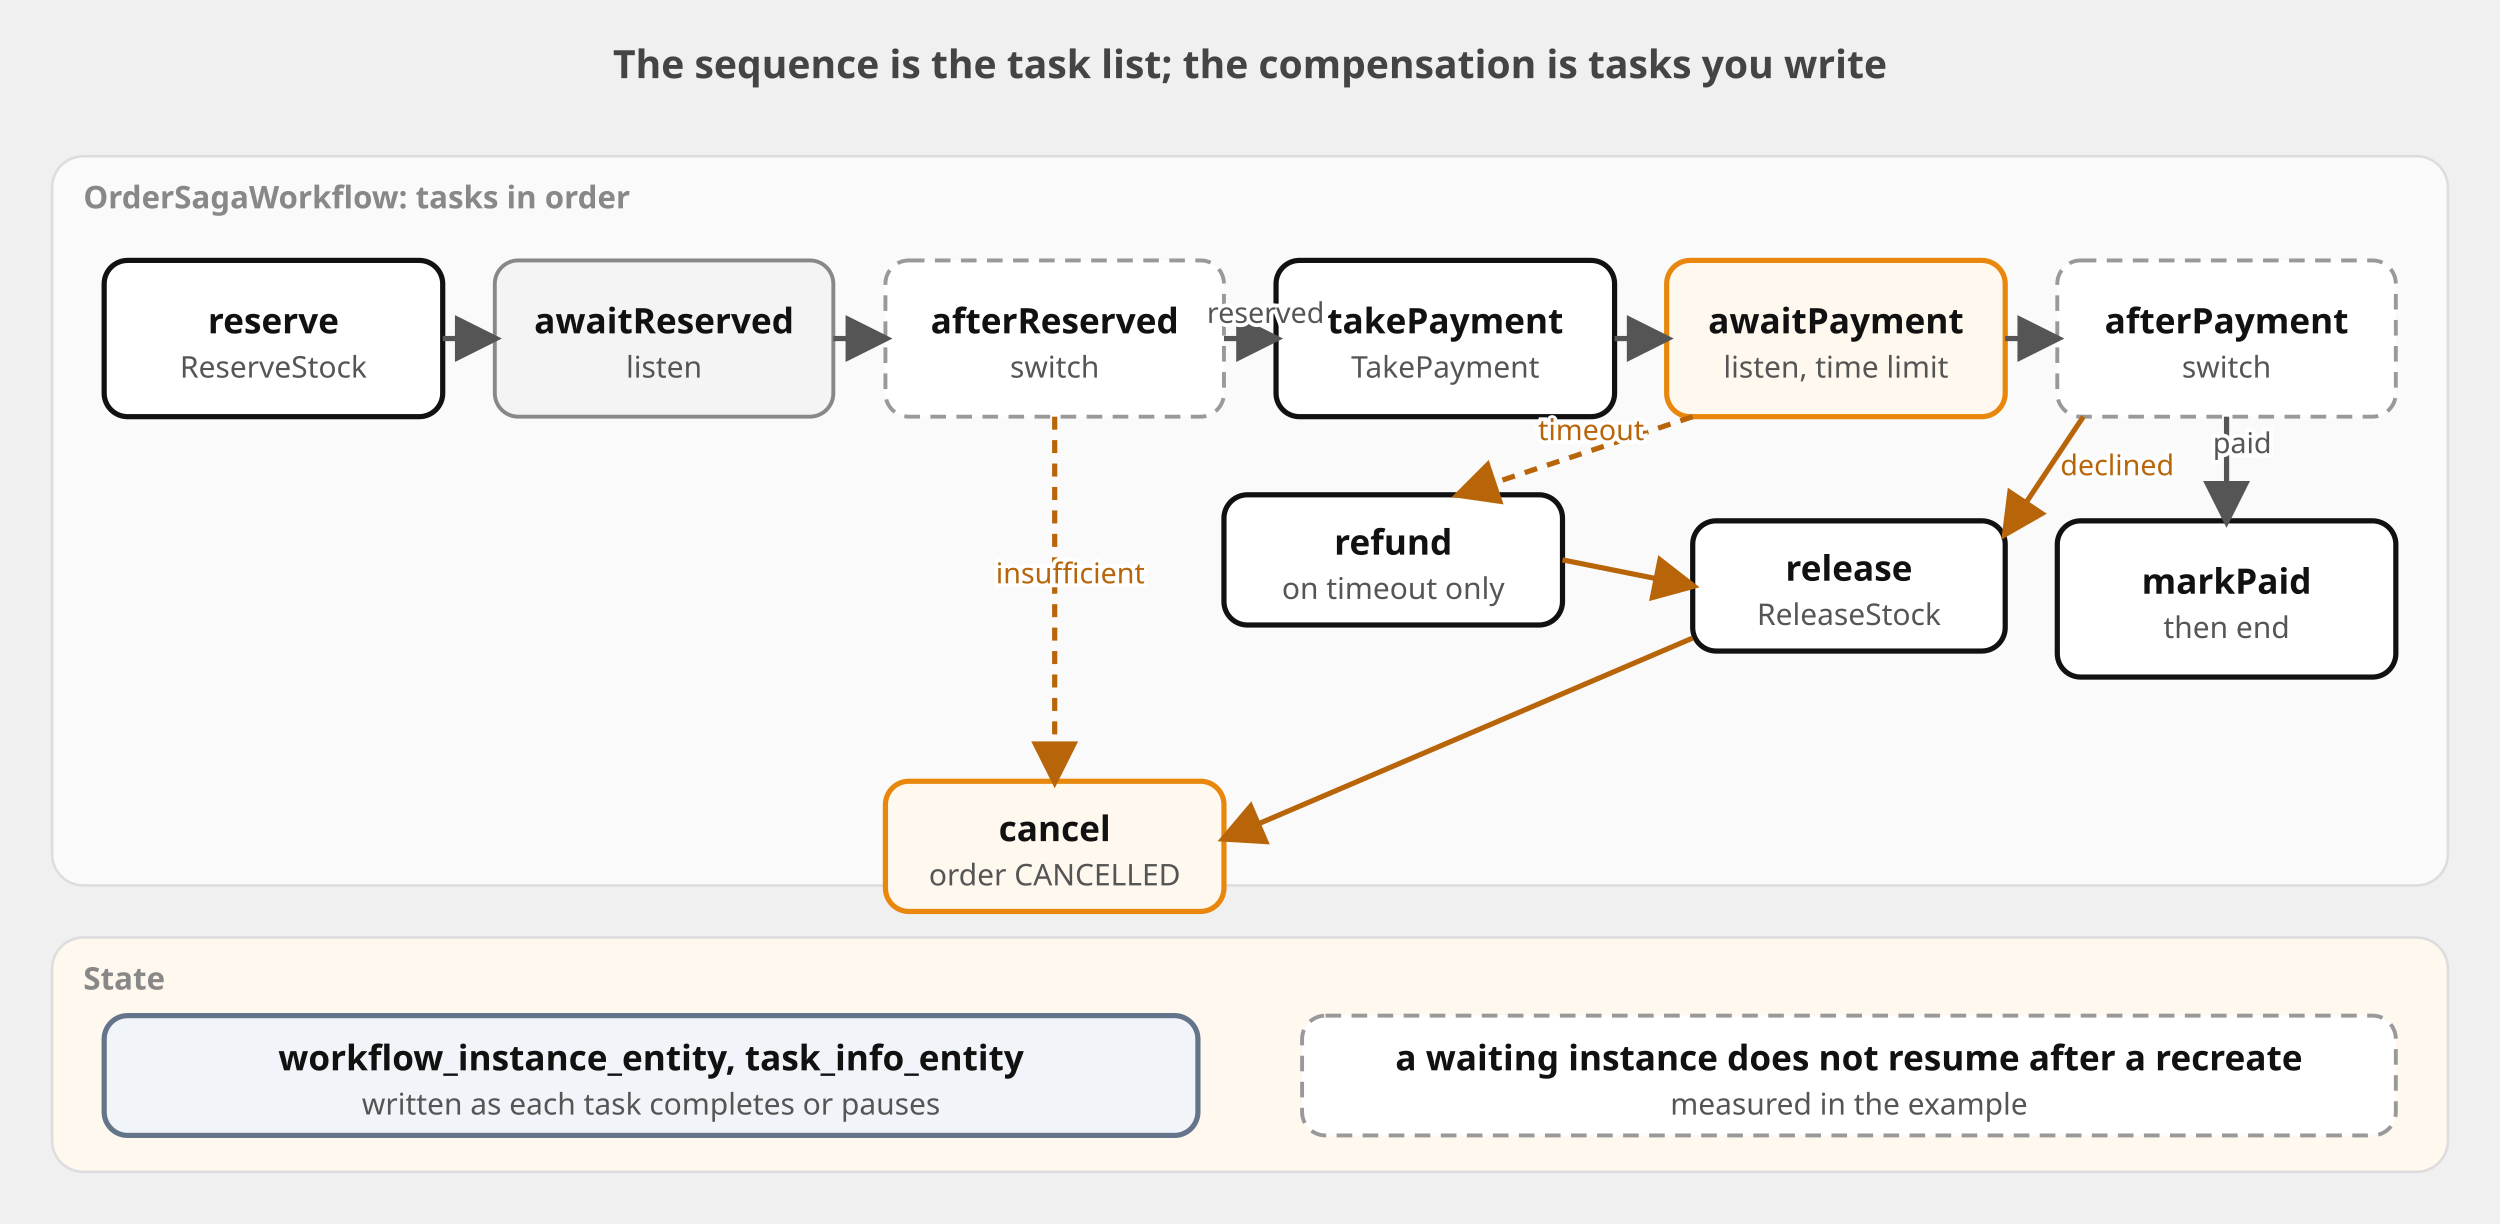
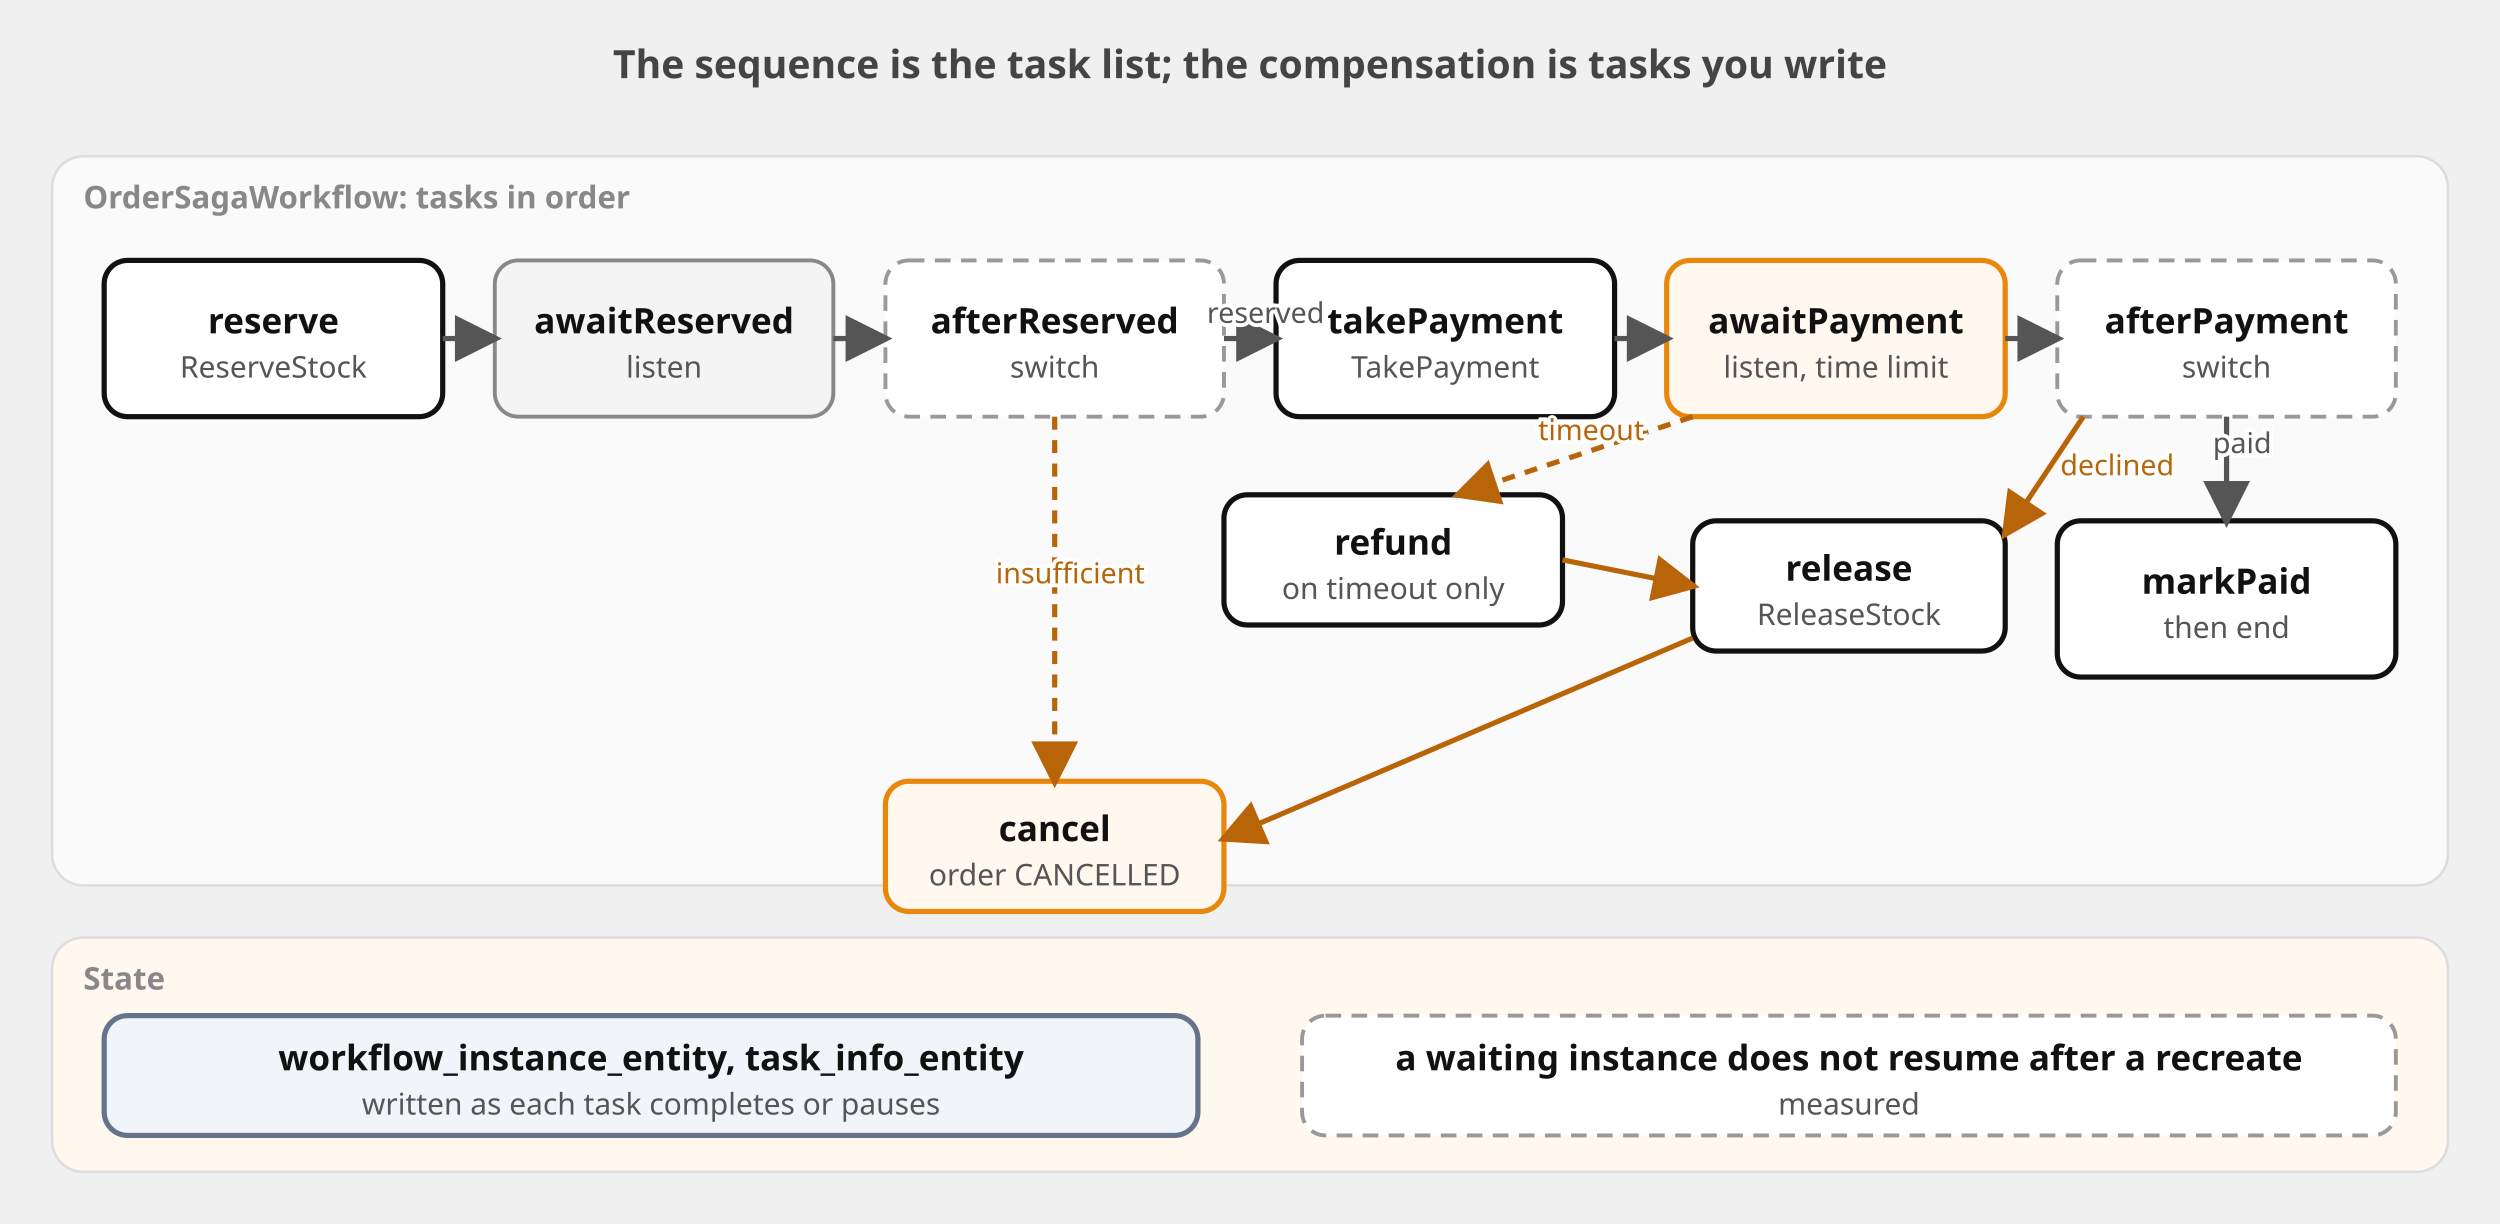
<svg xmlns="http://www.w3.org/2000/svg" viewBox="0 0 960 470" font-family="'Red Hat Text', system-ui, sans-serif" role="img">
  <defs>
    <marker id="a" viewBox="0 0 10 10" refX="8.5" refY="5" markerWidth="9" markerHeight="9" orient="auto-start-reverse">
      <path d="M0,0 L10,5 L0,10 z" fill="#555" />
    </marker>
    <marker id="am" viewBox="0 0 10 10" refX="8.5" refY="5" markerWidth="9" markerHeight="9" orient="auto-start-reverse">
      <path d="M0,0 L10,5 L0,10 z" fill="#b8650a" />
    </marker>
  </defs>
  <rect x="20" y="60" width="920" height="280" rx="12" fill="#fafafa" stroke="#ddd" />
  <text x="32" y="80" font-size="12" font-weight="700" fill="#888">OrderSagaWorkflow: tasks in order</text>
  <rect x="20" y="360" width="920" height="90" rx="12" fill="#fff8ef" stroke="#ddd" />
  <text x="32" y="380" font-size="12" font-weight="700" fill="#888">State</text>
  <rect x="40" y="100" width="130" height="60" rx="9" fill="#ffffff" stroke="#111111" stroke-width="2" />
  <text x="105.0" y="128.0" font-size="13.5" font-weight="700" fill="#111111" text-anchor="middle">reserve</text>
  <text x="105.0" y="145.0" font-size="11.5" fill="#555555" text-anchor="middle">ReserveStock</text>
  <rect x="190" y="100" width="130" height="60" rx="9" fill="#f4f4f4" stroke="#888888" stroke-width="1.5" />
  <text x="255.0" y="128.0" font-size="13.5" font-weight="700" fill="#111111" text-anchor="middle">awaitReserved</text>
  <text x="255.0" y="145.0" font-size="11.5" fill="#555555" text-anchor="middle">listen</text>
  <rect x="340" y="100" width="130" height="60" rx="9" fill="#ffffff" stroke="#999999" stroke-width="1.5" stroke-dasharray="6 4" />
  <text x="405.0" y="128.0" font-size="13.5" font-weight="700" fill="#111111" text-anchor="middle">afterReserved</text>
  <text x="405.0" y="145.0" font-size="11.5" fill="#555555" text-anchor="middle">switch</text>
  <rect x="490" y="100" width="130" height="60" rx="9" fill="#ffffff" stroke="#111111" stroke-width="2" />
  <text x="555.0" y="128.0" font-size="13.5" font-weight="700" fill="#111111" text-anchor="middle">takePayment</text>
  <text x="555.0" y="145.0" font-size="11.5" fill="#555555" text-anchor="middle">TakePayment</text>
  <rect x="640" y="100" width="130" height="60" rx="9" fill="#fff8ef" stroke="#e8870c" stroke-width="2" />
  <text x="705.0" y="128.0" font-size="13.5" font-weight="700" fill="#111111" text-anchor="middle">awaitPayment</text>
  <text x="705.0" y="145.0" font-size="11.5" fill="#555555" text-anchor="middle">listen, time limit</text>
  <rect x="790" y="100" width="130" height="60" rx="9" fill="#ffffff" stroke="#999999" stroke-width="1.5" stroke-dasharray="6 4" />
  <text x="855.0" y="128.0" font-size="13.5" font-weight="700" fill="#111111" text-anchor="middle">afterPayment</text>
  <text x="855.0" y="145.0" font-size="11.5" fill="#555555" text-anchor="middle">switch</text>
  <rect x="470" y="190" width="130" height="50" rx="9" fill="#ffffff" stroke="#111111" stroke-width="2" />
  <text x="535.0" y="213.0" font-size="13.5" font-weight="700" fill="#111111" text-anchor="middle">refund</text>
  <text x="535.0" y="230.0" font-size="11.5" fill="#555555" text-anchor="middle">on timeout only</text>
  <rect x="650" y="200" width="120" height="50" rx="9" fill="#ffffff" stroke="#111111" stroke-width="2" />
  <text x="710.0" y="223.0" font-size="13.5" font-weight="700" fill="#111111" text-anchor="middle">release</text>
  <text x="710.0" y="240.0" font-size="11.5" fill="#555555" text-anchor="middle">ReleaseStock</text>
  <rect x="790" y="200" width="130" height="60" rx="9" fill="#ffffff" stroke="#111111" stroke-width="2" />
  <text x="855.0" y="228.0" font-size="13.5" font-weight="700" fill="#111111" text-anchor="middle">markPaid</text>
  <text x="855.0" y="245.0" font-size="11.5" fill="#555555" text-anchor="middle">then end</text>
  <rect x="340" y="300" width="130" height="50" rx="9" fill="#fff8ef" stroke="#e8870c" stroke-width="2" />
  <text x="405.0" y="323.0" font-size="13.5" font-weight="700" fill="#111111" text-anchor="middle">cancel</text>
  <text x="405.0" y="340.0" font-size="11.5" fill="#555555" text-anchor="middle">order CANCELLED</text>
  <rect x="40" y="390" width="420" height="46" rx="9" fill="#f1f5f9" stroke="#64748b" stroke-width="2" />
  <text x="250.0" y="411.0" font-size="13.5" font-weight="700" fill="#111111" text-anchor="middle">workflow_instance_entity, task_info_entity</text>
  <text x="250.0" y="428.0" font-size="11.5" fill="#555555" text-anchor="middle">written as each task completes or pauses</text>
  <rect x="500" y="390" width="420" height="46" rx="9" fill="#ffffff" stroke="#999999" stroke-width="1.5" stroke-dasharray="6 4" />
  <text x="710.0" y="411.0" font-size="13.5" font-weight="700" fill="#111111" text-anchor="middle">a waiting instance does not resume after a recreate</text>
-   <text x="710.0" y="428.0" font-size="11.5" fill="#555555" text-anchor="middle">measured in the example</text>
+   <text x="710.0" y="428.0" font-size="11.5" fill="#555555" text-anchor="middle">measured</text>
  <path d="M170,130 L190,130" fill="none" stroke="#555" stroke-width="2" marker-end="url(#a)" />
  <path d="M320,130 L340,130" fill="none" stroke="#555" stroke-width="2" marker-end="url(#a)" />
  <path d="M470,130 L490,130" fill="none" stroke="#555" stroke-width="2" marker-end="url(#a)" />
  <text x="486.0" y="124.0" font-size="11" fill="#ffffff" stroke="#ffffff" stroke-width="3" paint-order="stroke" text-anchor="middle">reserved</text>
  <text x="486.0" y="124.0" font-size="11" fill="#555" text-anchor="middle">reserved</text>
  <path d="M620,130 L640,130" fill="none" stroke="#555" stroke-width="2" marker-end="url(#a)" />
  <path d="M770,130 L790,130" fill="none" stroke="#555" stroke-width="2" marker-end="url(#a)" />
  <path d="M855,160 L855,200" fill="none" stroke="#555" stroke-width="2" marker-end="url(#a)" />
  <text x="861.0" y="174.0" font-size="11" fill="#ffffff" stroke="#ffffff" stroke-width="3" paint-order="stroke" text-anchor="middle">paid</text>
  <text x="861.0" y="174.0" font-size="11" fill="#555" text-anchor="middle">paid</text>
  <path d="M650,160 L560,190" fill="none" stroke="#b8650a" stroke-width="2" stroke-dasharray="5 4" marker-end="url(#am)" />
  <text x="611.0" y="169.0" font-size="11" fill="#ffffff" stroke="#ffffff" stroke-width="3" paint-order="stroke" text-anchor="middle">timeout</text>
  <text x="611.0" y="169.0" font-size="11" fill="#b8650a" text-anchor="middle">timeout</text>
  <path d="M600,215 L650,225" fill="none" stroke="#b8650a" stroke-width="2" marker-end="url(#am)" />
  <path d="M800,160 L770,205" fill="none" stroke="#b8650a" stroke-width="2" marker-end="url(#am)" />
  <text x="813.0" y="182.5" font-size="11" fill="#ffffff" stroke="#ffffff" stroke-width="3" paint-order="stroke" text-anchor="middle">declined</text>
  <text x="813.0" y="182.5" font-size="11" fill="#b8650a" text-anchor="middle">declined</text>
  <path d="M650,245 L470,322" fill="none" stroke="#b8650a" stroke-width="2" marker-end="url(#am)" />
  <path d="M405,160 L405,300" fill="none" stroke="#b8650a" stroke-width="2" stroke-dasharray="5 4" marker-end="url(#am)" />
  <text x="411.0" y="224.0" font-size="11" fill="#ffffff" stroke="#ffffff" stroke-width="3" paint-order="stroke" text-anchor="middle">insufficient</text>
  <text x="411.0" y="224.0" font-size="11" fill="#b8650a" text-anchor="middle">insufficient</text>
  <text x="480" y="30" font-size="15" fill="#444444" text-anchor="middle" font-weight="700">The sequence is the task list; the compensation is tasks you write</text>
</svg>
